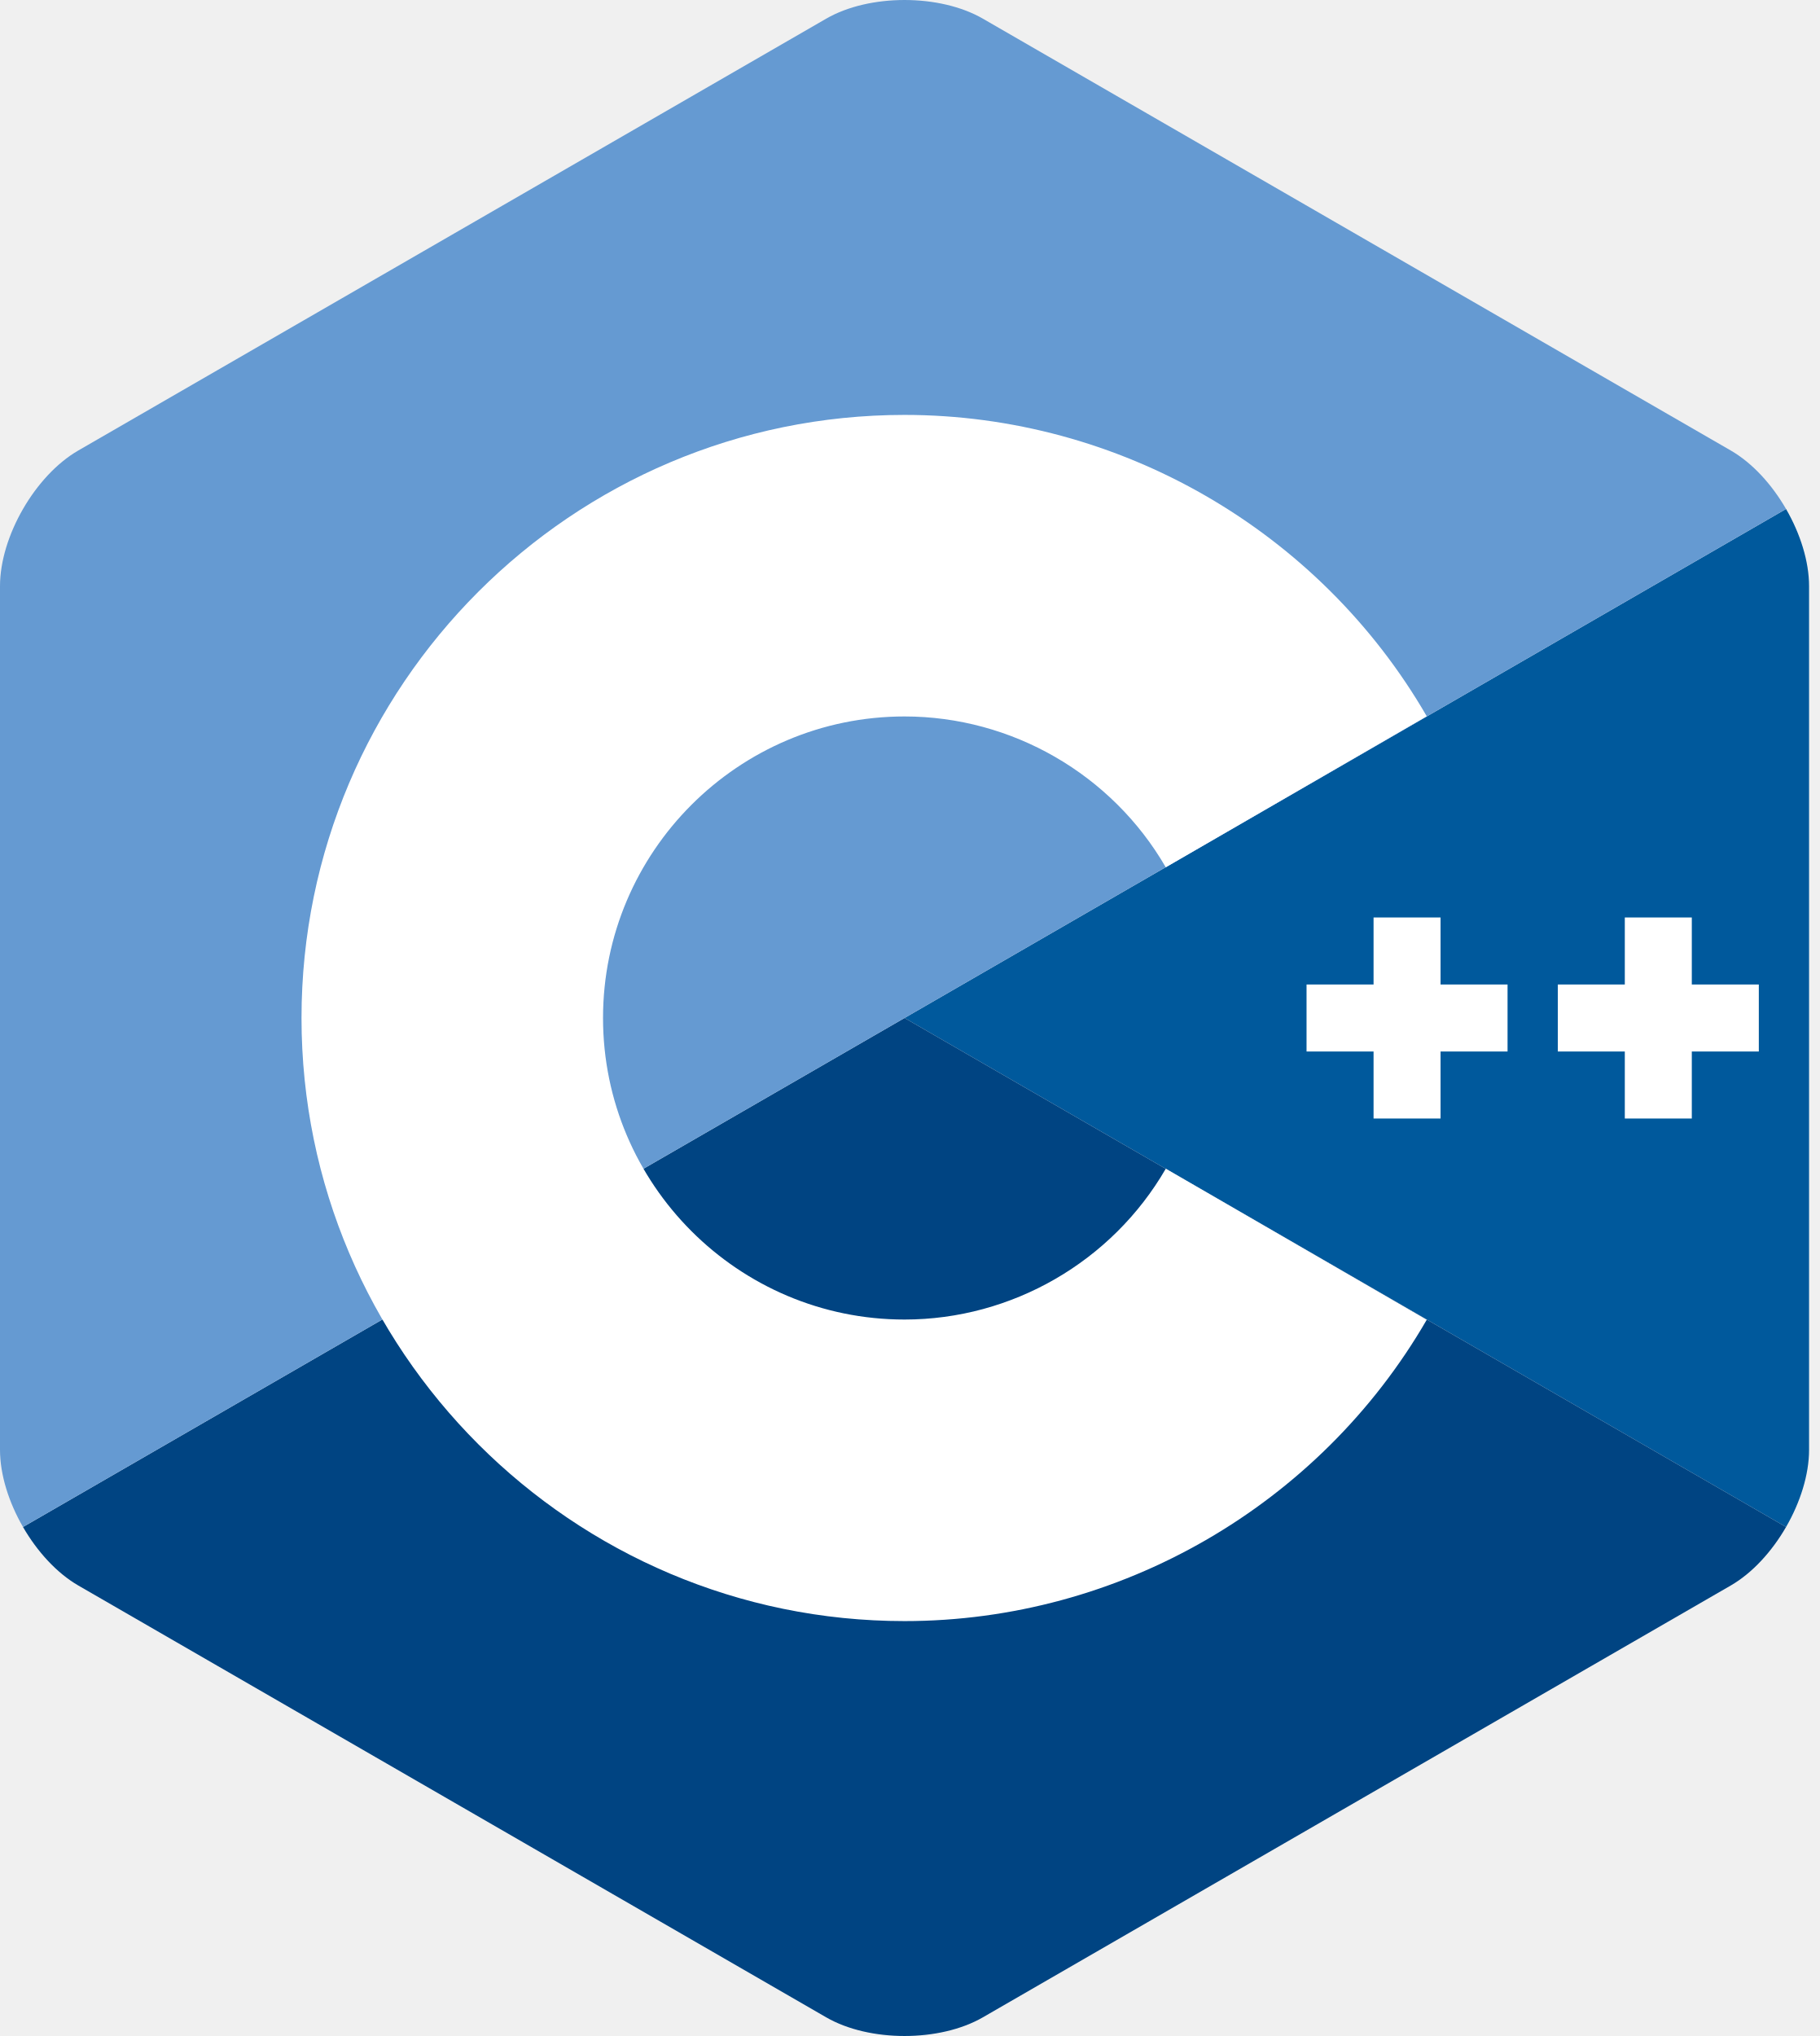
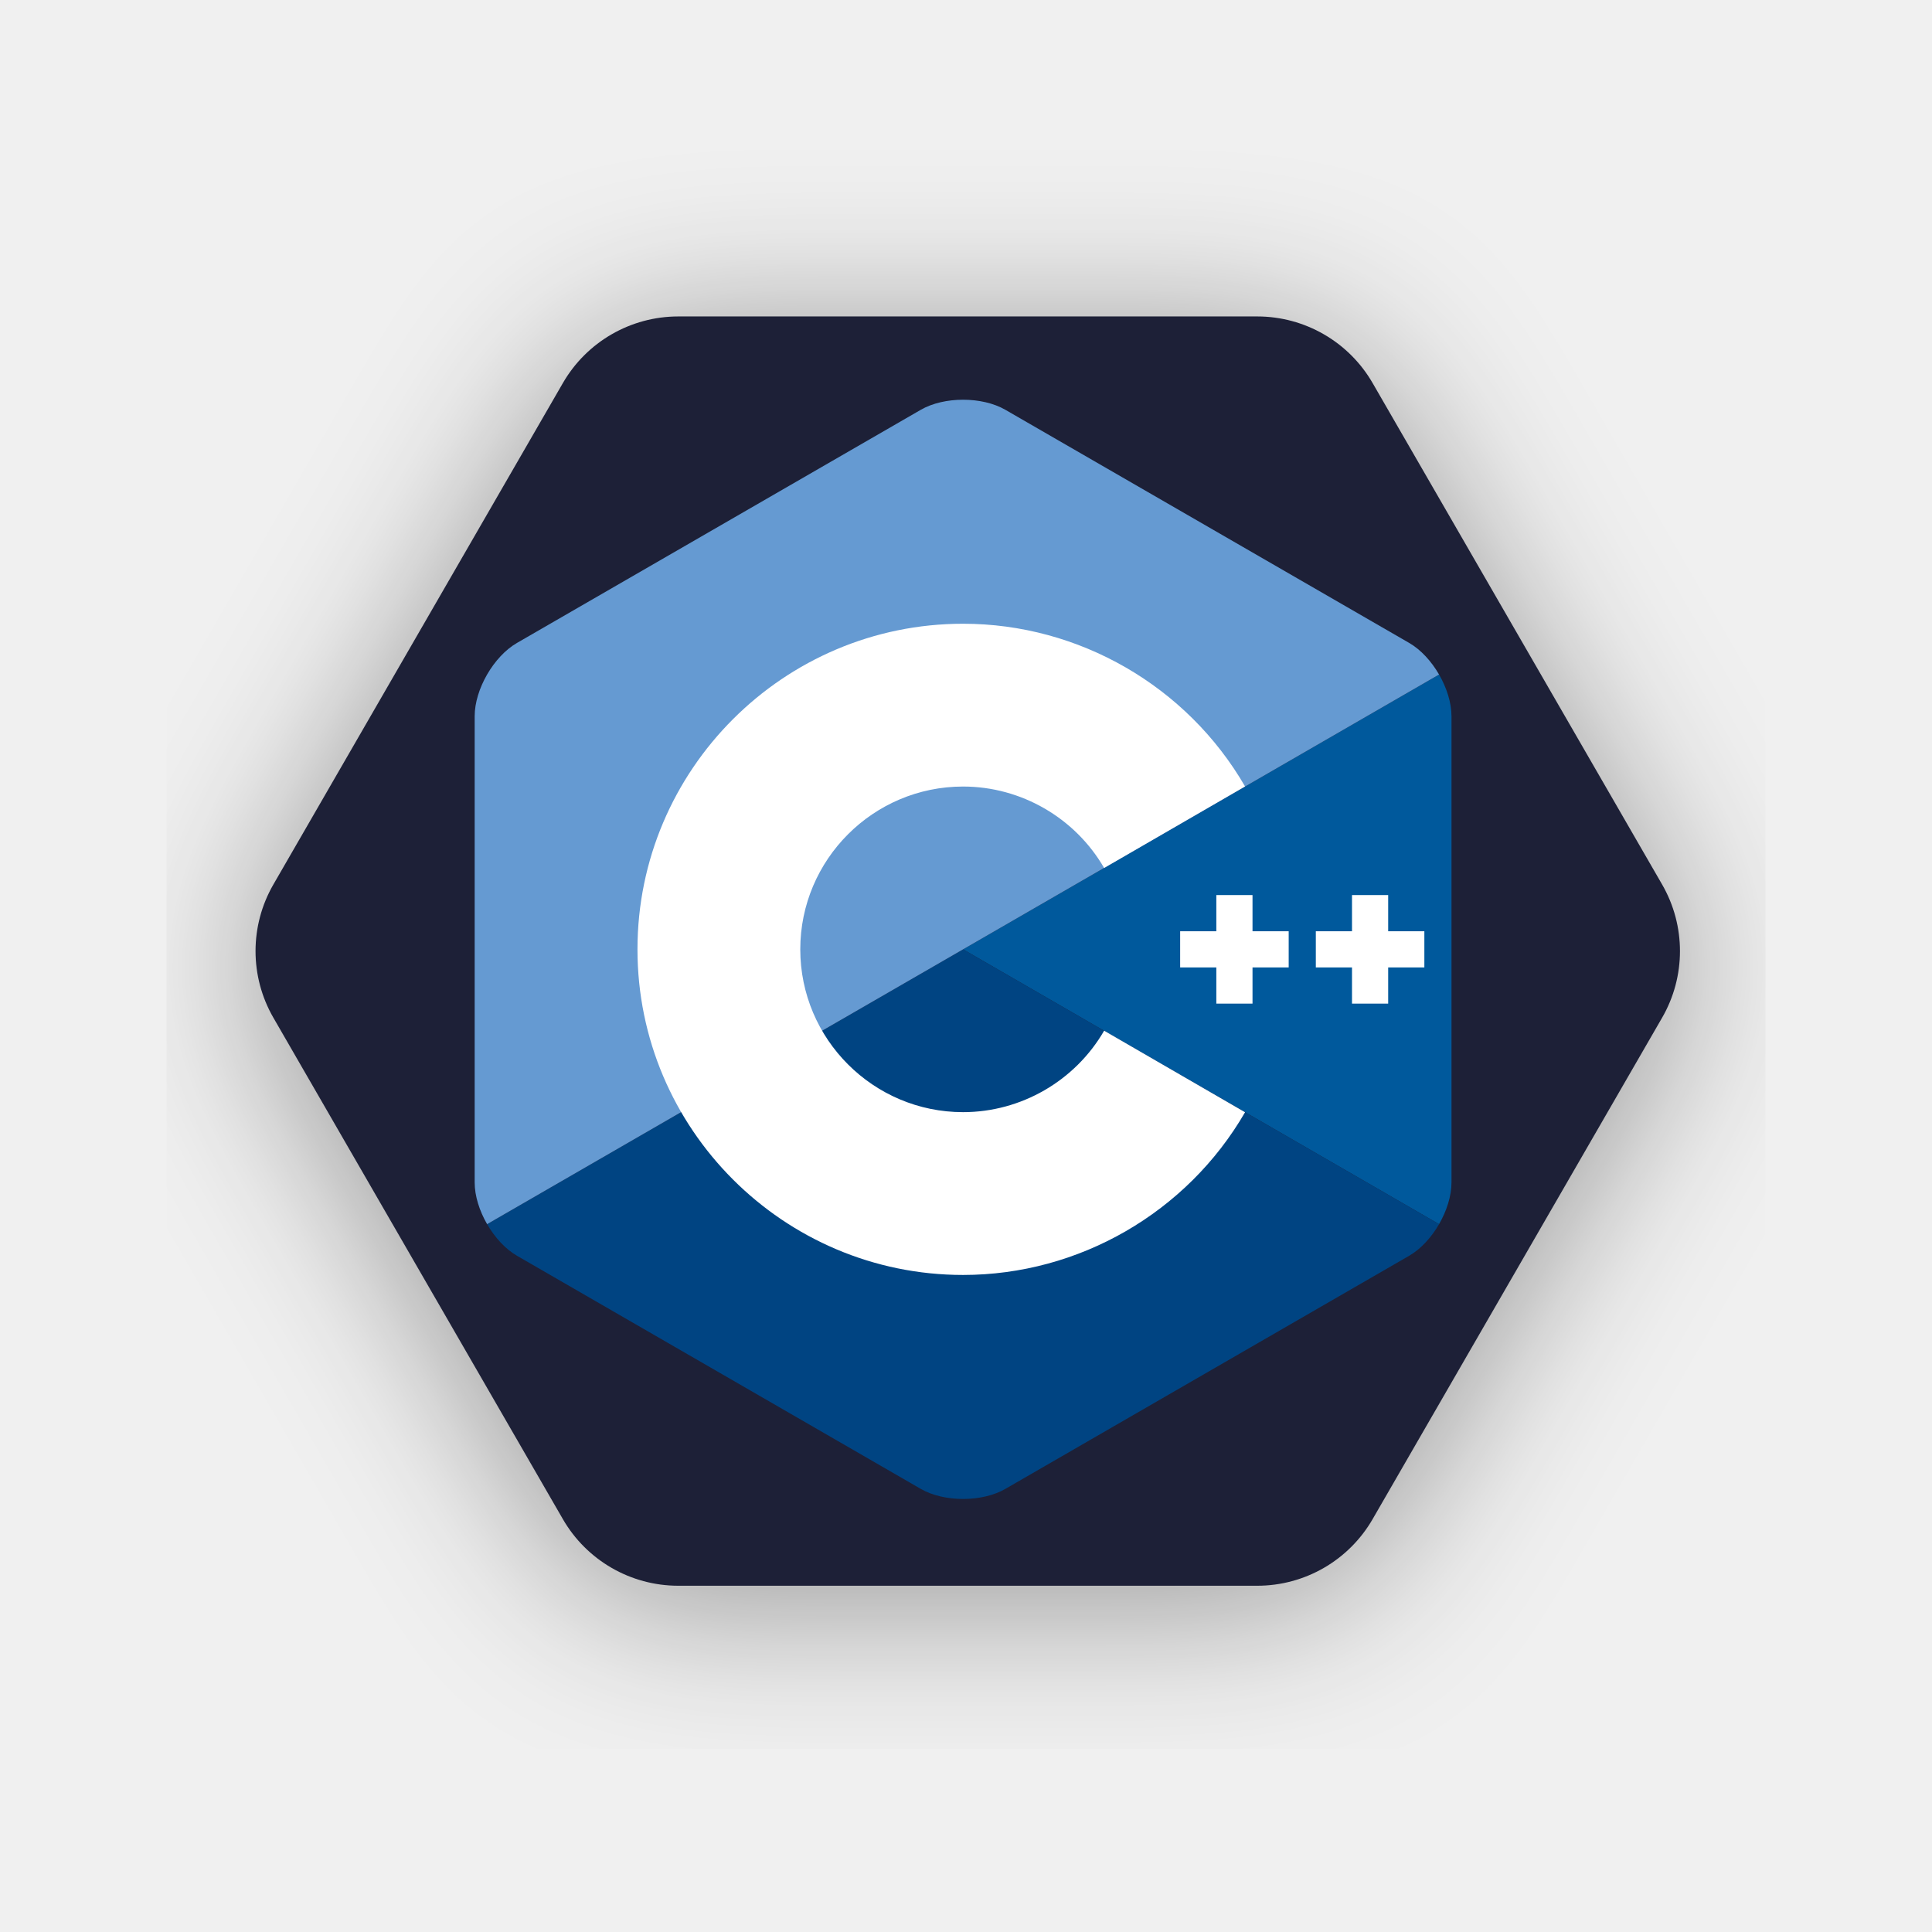
- <svg xmlns="http://www.w3.org/2000/svg" width="118" height="132" viewBox="0 0 118 132" fill="none">
-   <g clip-path="url(#clip0)">
-     <path d="M115.807 99C116.727 97.406 117.299 95.609 117.299 93.996V38.004C117.299 36.39 116.728 34.594 115.807 33L58.65 66L115.807 99Z" fill="#00599C" />
-     <path d="M63.729 130.79L112.22 102.794C113.617 101.987 114.887 100.594 115.807 99L58.65 66L1.492 99C2.413 100.594 3.683 101.987 5.079 102.794L53.571 130.79C56.364 132.403 60.935 132.403 63.729 130.79Z" fill="#004482" />
-     <path d="M115.807 33C114.887 31.405 113.617 30.012 112.22 29.206L63.729 1.21C60.935 -0.403 56.364 -0.403 53.571 1.21L5.079 29.206C2.285 30.819 0 34.778 0 38.003V93.996C0 95.609 0.572 97.406 1.492 99L58.65 66L115.807 33Z" fill="#659AD2" />
-     <path d="M58.65 105.1C37.09 105.1 19.55 87.56 19.55 66C19.55 44.44 37.09 26.9 58.65 26.9C72.561 26.9 85.536 34.387 92.51 46.438L75.588 56.23C72.098 50.197 65.607 46.45 58.65 46.45C47.87 46.45 39.1 55.22 39.1 66C39.1 76.779 47.87 85.55 58.65 85.55C65.608 85.55 72.099 81.802 75.59 75.769L92.511 85.561C85.537 97.613 72.562 105.1 58.65 105.1Z" fill="white" />
-     <path d="M97.749 63.828H93.405V59.483H89.061V63.828H84.716V68.172H89.061V72.517H93.405V68.172H97.749V63.828Z" fill="white" />
-     <path d="M114.041 63.828H109.696V59.483H105.352V63.828H101.008V68.172H105.352V72.517H109.696V68.172H114.041V63.828Z" fill="white" />
+ <svg xmlns="http://www.w3.org/2000/svg" width="232" height="232" viewBox="0 0 232 232" fill="none">
+   <g clip-path="url(#clip0)" filter="url(#filter0_d)">
+     <path d="M67.591 46C70.45 41.05 75.732 38 81.448 38L150.973 38C156.689 38 161.971 41.05 164.829 46L199.591 106.21C202.45 111.161 202.45 117.26 199.591 122.21L164.829 182.42C161.971 187.371 156.689 190.42 150.973 190.42L81.448 190.42C75.732 190.42 70.45 187.371 67.591 182.42L32.829 122.21C29.971 117.26 29.971 111.161 32.829 106.21L67.591 46Z" fill="#1D2037" />
+     <g clip-path="url(#clip1)">
+       <path d="M172.807 147C173.727 145.406 174.299 143.609 174.299 141.996V86.004C174.299 84.39 173.728 82.594 172.807 81L115.65 114L172.807 147Z" fill="#00599C" />
+       <path d="M120.729 178.79L169.22 150.794C170.617 149.987 171.887 148.594 172.807 147L115.65 114L58.492 147C59.413 148.594 60.683 149.987 62.079 150.794L110.57 178.79C113.364 180.403 117.935 180.403 120.729 178.79Z" fill="#004482" />
+       <path d="M172.807 81C171.887 79.405 170.617 78.013 169.22 77.206L120.729 49.21C117.935 47.597 113.364 47.597 110.57 49.21L62.079 77.206C59.285 78.819 57 82.778 57 86.003V141.996C57 143.609 57.572 145.406 58.492 147L115.65 114L172.807 81Z" fill="#659AD2" />
+       <path d="M115.65 153.1C94.09 153.1 76.55 135.56 76.55 114C76.55 92.44 94.09 74.9 115.65 74.9C129.562 74.9 142.536 82.387 149.51 94.438L132.588 104.23C129.098 98.198 122.607 94.45 115.65 94.45C104.87 94.45 96.1 103.22 96.1 114C96.1 124.78 104.87 133.55 115.65 133.55C122.608 133.55 129.099 129.802 132.589 123.769L149.511 133.56C142.537 145.613 129.562 153.1 115.65 153.1Z" fill="white" />
+       <path d="M154.749 111.828H150.405V107.483H146.061V111.828H141.716V116.172H146.061V120.517H150.405V116.172H154.749V111.828Z" fill="white" />
+       <path d="M171.041 111.828H166.696V107.483H162.352V111.828H158.008V116.172H162.352V120.517H166.696V116.172H171.041V111.828Z" fill="white" />
+     </g>
  </g>
  <defs>
+     <filter id="filter0_d" x="0" y="0" width="232" height="232" filterUnits="userSpaceOnUse" color-interpolation-filters="sRGB">
+       <feFlood flood-opacity="0" result="BackgroundImageFix" />
+       <feColorMatrix in="SourceAlpha" type="matrix" values="0 0 0 0 0 0 0 0 0 0 0 0 0 0 0 0 0 0 127 0" />
+       <feOffset dy="2" />
+       <feGaussianBlur stdDeviation="10" />
+       <feColorMatrix type="matrix" values="0 0 0 0 0 0 0 0 0 0 0 0 0 0 0 0 0 0 0.375 0" />
+       <feBlend mode="normal" in2="BackgroundImageFix" result="effect1_dropShadow" />
+       <feBlend mode="normal" in="SourceGraphic" in2="effect1_dropShadow" result="shape" />
+     </filter>
    <clipPath id="clip0">
-       <rect width="117.299" height="132" fill="white" />
+       <rect width="192" height="192" fill="white" transform="translate(20 18)" />
+     </clipPath>
+     <clipPath id="clip1">
+       <rect width="117.299" height="132" fill="white" transform="translate(57 48)" />
    </clipPath>
  </defs>
</svg>
